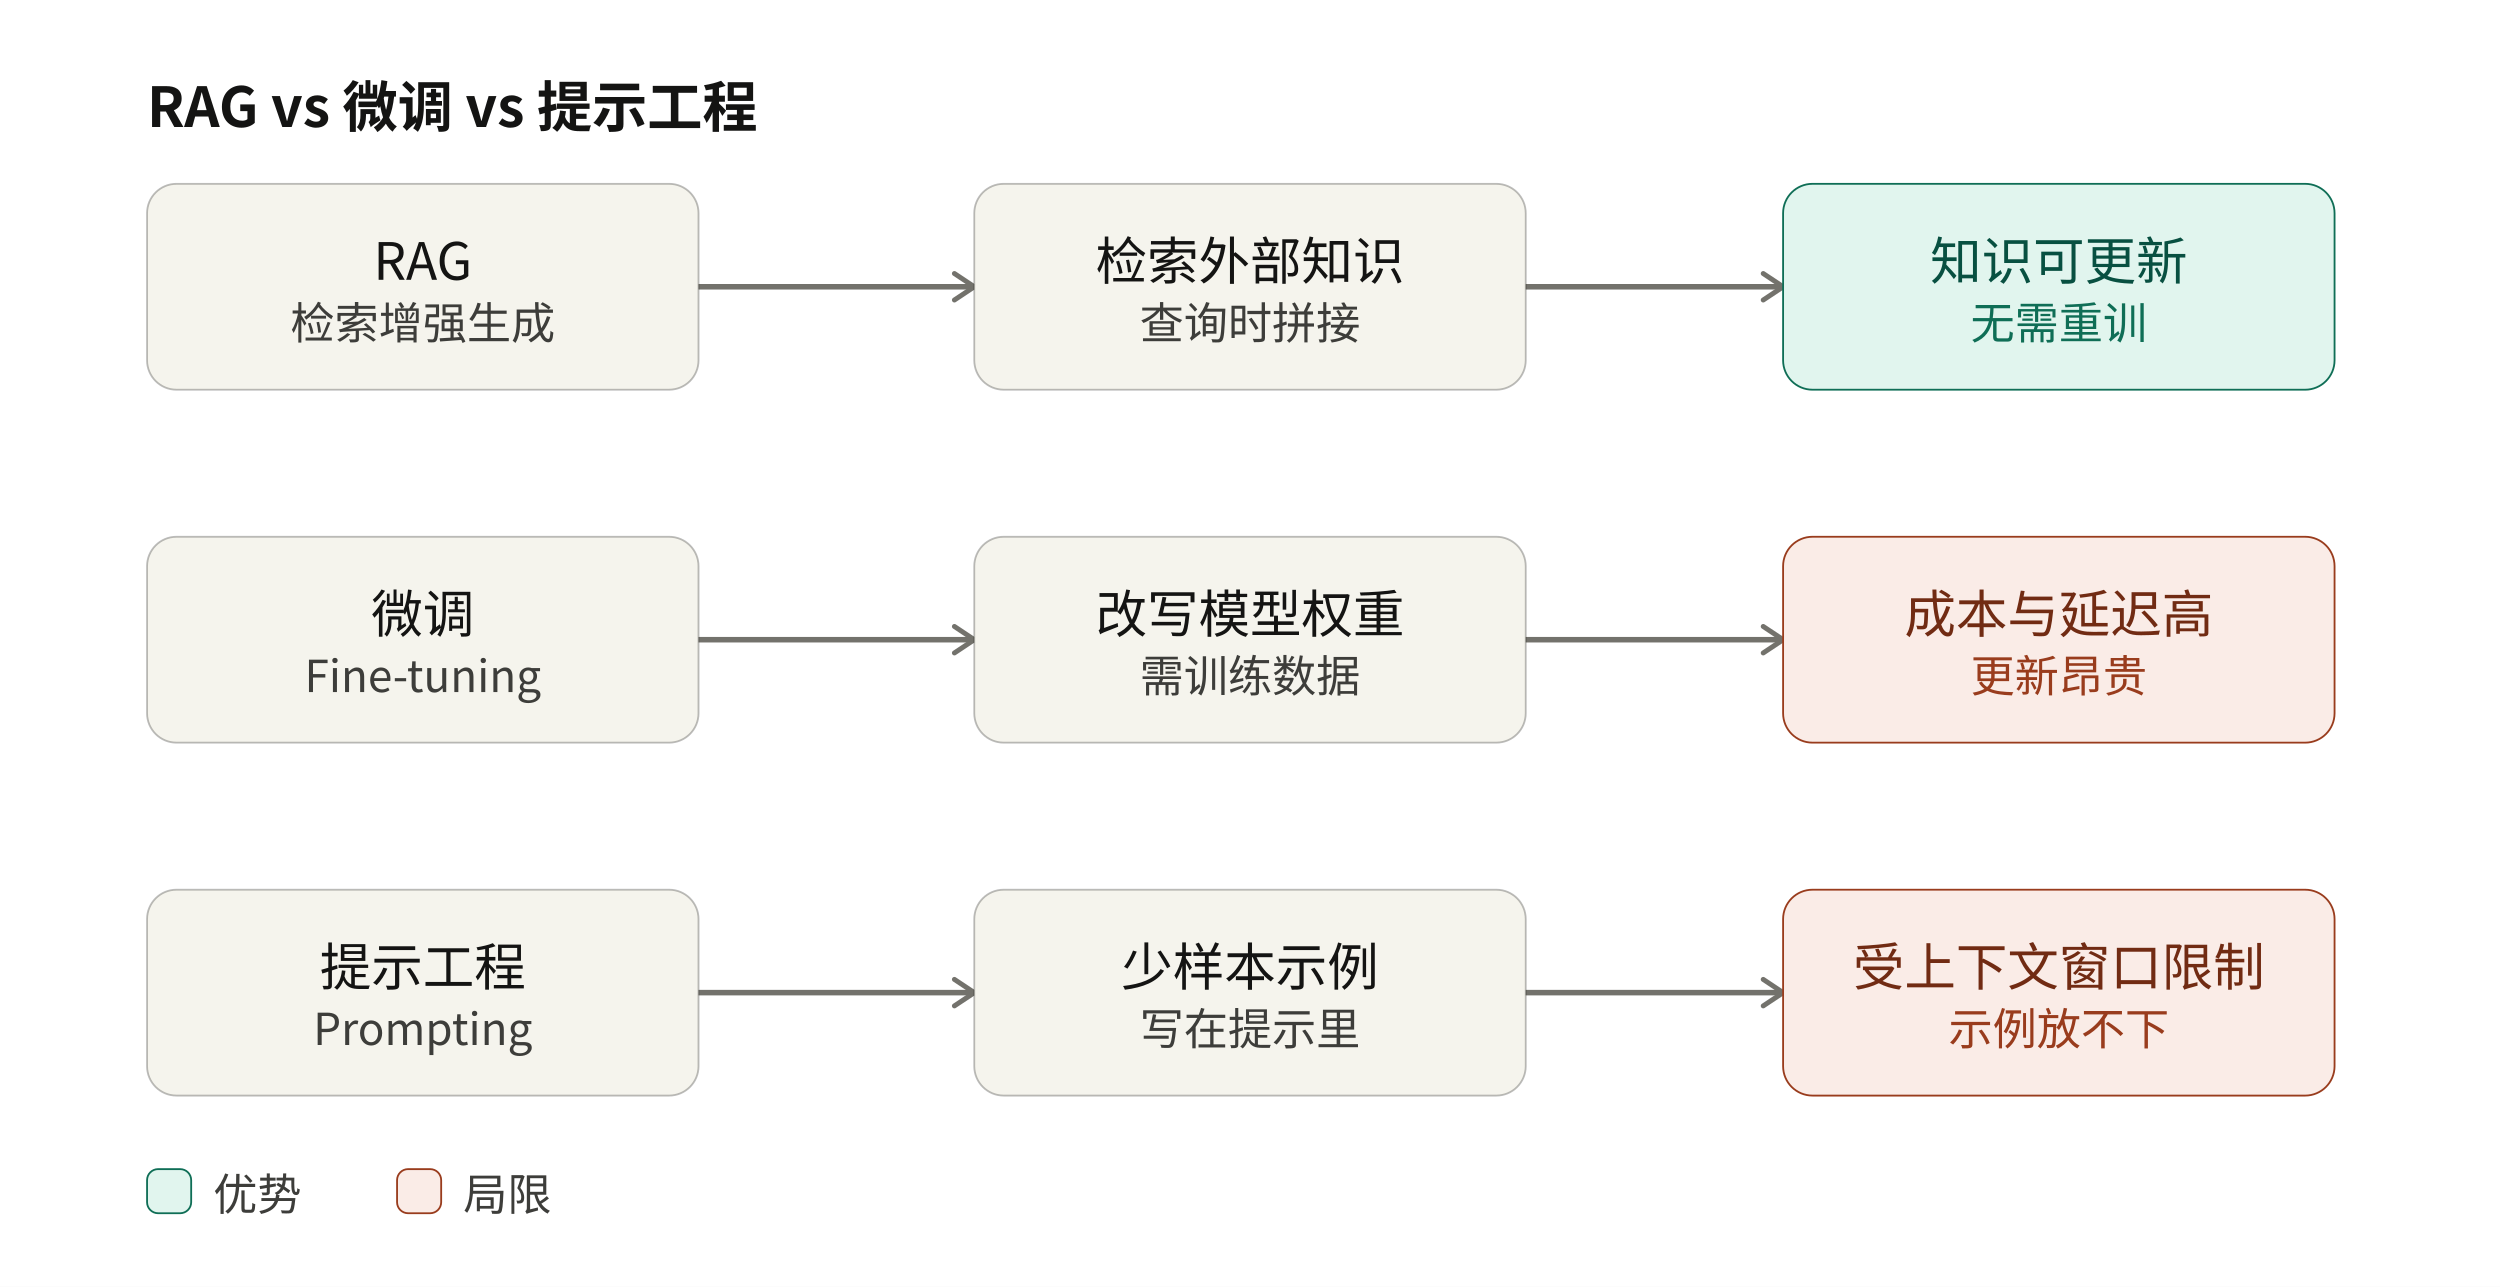
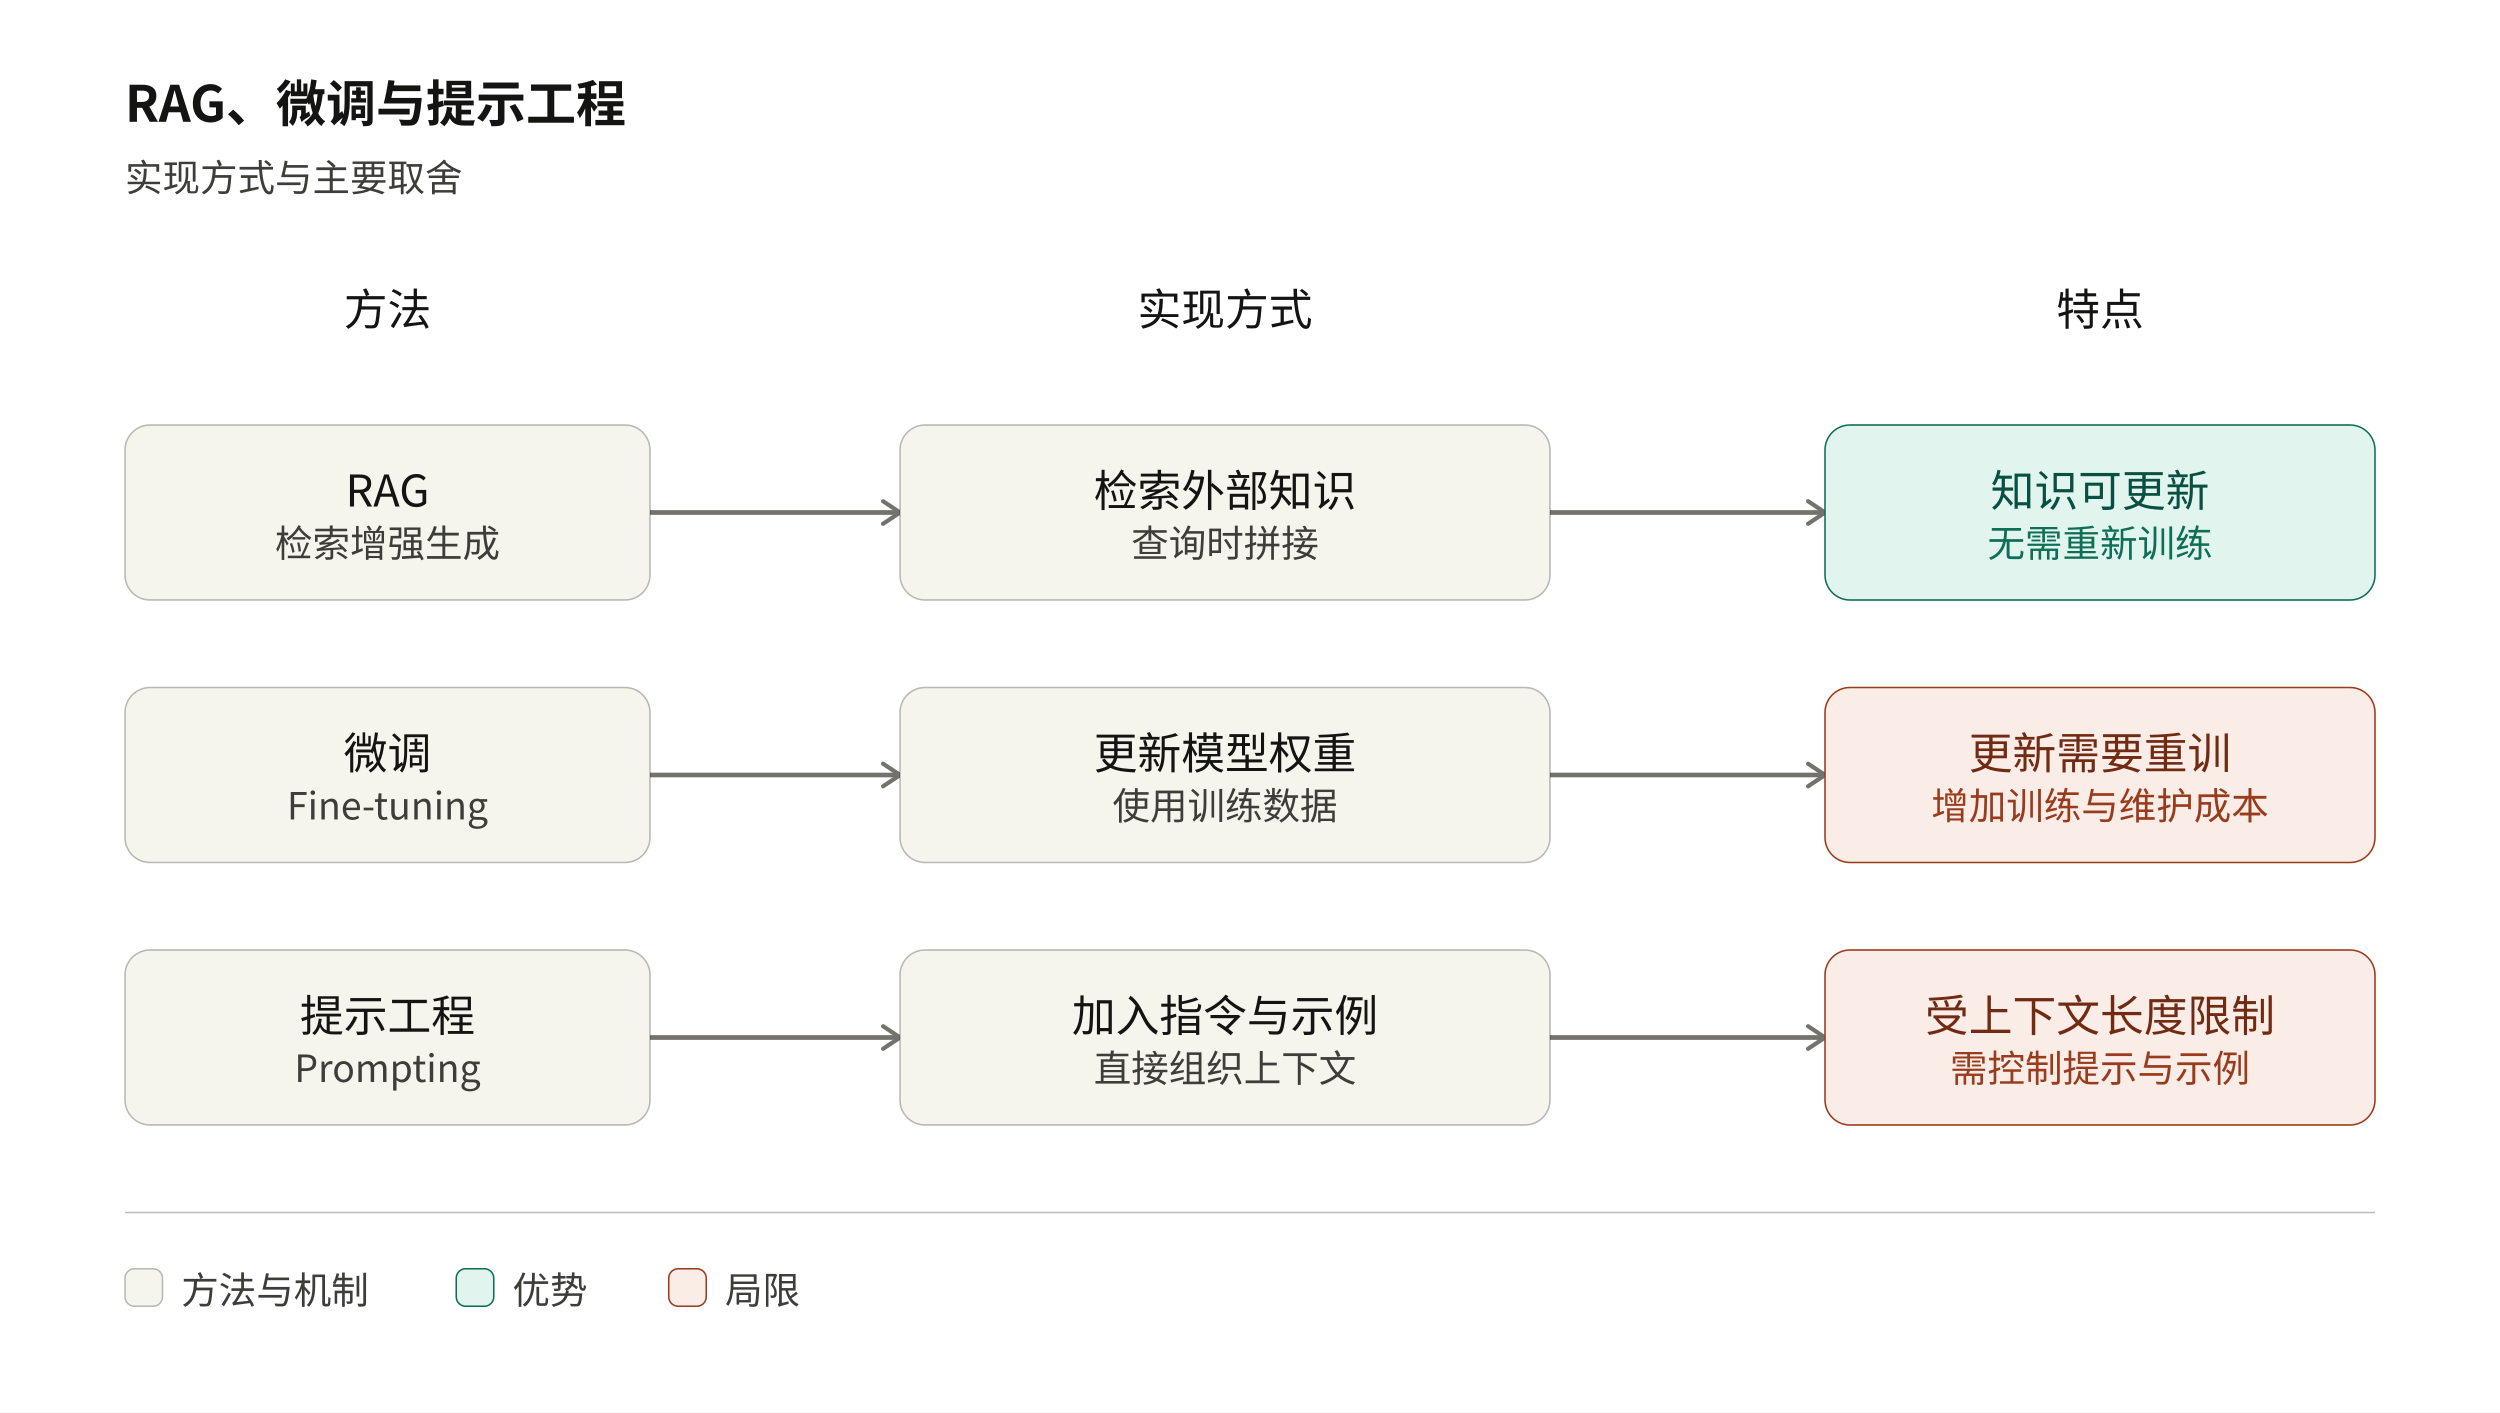
- <svg xmlns="http://www.w3.org/2000/svg" viewBox="0 0 680 350" width="680" height="350" role="img">
+ <svg xmlns="http://www.w3.org/2000/svg" viewBox="0 0 800 452" width="800" height="452" role="img">
  <style>text { font-family: 'Anthropic Sans', -apple-system, BlinkMacSystemFont, 'Segoe UI', 'PingFang SC', 'Microsoft YaHei', 'Hiragino Sans GB', 'Noto Sans CJK SC', sans-serif; }</style>
  <defs>
    <marker id="arrow" viewBox="0 0 10 10" refX="8" refY="5" markerWidth="6" markerHeight="6" orient="auto-start-reverse">
      <path d="M2 1L8 5L2 9" fill="none" stroke="context-stroke" stroke-width="1.5" stroke-linecap="round" stroke-linejoin="round" />
    </marker>
  </defs>
-   <rect width="680" height="350" fill="#FFFFFF" />
-   <line x1="190" y1="78" x2="265" y2="78" stroke="#73726C" stroke-width="1.5" stroke-linecap="round" marker-end="url(#arrow)" />
-   <line x1="415" y1="78" x2="485" y2="78" stroke="#73726C" stroke-width="1.5" stroke-linecap="round" marker-end="url(#arrow)" />
-   <line x1="190" y1="174" x2="265" y2="174" stroke="#73726C" stroke-width="1.5" stroke-linecap="round" marker-end="url(#arrow)" />
-   <line x1="415" y1="174" x2="485" y2="174" stroke="#73726C" stroke-width="1.5" stroke-linecap="round" marker-end="url(#arrow)" />
-   <line x1="190" y1="270" x2="265" y2="270" stroke="#73726C" stroke-width="1.5" stroke-linecap="round" marker-end="url(#arrow)" />
-   <line x1="415" y1="270" x2="485" y2="270" stroke="#73726C" stroke-width="1.5" stroke-linecap="round" marker-end="url(#arrow)" />
-   <rect x="40" y="50" width="150" height="56" rx="8" fill="#F5F4ED" stroke="rgba(31,30,29,0.3)" stroke-width="0.5" />
-   <rect x="265" y="50" width="150" height="56" rx="8" fill="#F5F4ED" stroke="rgba(31,30,29,0.3)" stroke-width="0.5" />
-   <rect x="485" y="50" width="150" height="56" rx="8" fill="#E1F5EE" stroke="#0F6E56" stroke-width="0.5" />
-   <rect x="40" y="146" width="150" height="56" rx="8" fill="#F5F4ED" stroke="rgba(31,30,29,0.3)" stroke-width="0.5" />
-   <rect x="265" y="146" width="150" height="56" rx="8" fill="#F5F4ED" stroke="rgba(31,30,29,0.3)" stroke-width="0.5" />
-   <rect x="485" y="146" width="150" height="56" rx="8" fill="#FAECE7" stroke="#993C1D" stroke-width="0.5" />
-   <rect x="40" y="242" width="150" height="56" rx="8" fill="#F5F4ED" stroke="rgba(31,30,29,0.3)" stroke-width="0.5" />
-   <rect x="265" y="242" width="150" height="56" rx="8" fill="#F5F4ED" stroke="rgba(31,30,29,0.3)" stroke-width="0.5" />
-   <rect x="485" y="242" width="150" height="56" rx="8" fill="#FAECE7" stroke="#993C1D" stroke-width="0.5" />
-   <text x="115" y="70" text-anchor="middle" dominant-baseline="central" font-size="14" font-weight="500" fill="#141413">RAG</text>
-   <text x="115" y="87" text-anchor="middle" dominant-baseline="central" font-size="12" fill="#3D3D3A">检索增强生成</text>
-   <text x="340" y="70" text-anchor="middle" dominant-baseline="central" font-size="14" font-weight="500" fill="#141413">检索外部知识</text>
-   <text x="340" y="87" text-anchor="middle" dominant-baseline="central" font-size="12" fill="#3D3D3A">查询时拼接</text>
-   <text x="560" y="70" text-anchor="middle" dominant-baseline="central" font-size="14" font-weight="500" fill="#085041">知识可更新</text>
-   <text x="560" y="87" text-anchor="middle" dominant-baseline="central" font-size="12" fill="#0F6E56">无需重训</text>
-   <text x="115" y="166" text-anchor="middle" dominant-baseline="central" font-size="14" font-weight="500" fill="#141413">微调</text>
-   <text x="115" y="183" text-anchor="middle" dominant-baseline="central" font-size="12" fill="#3D3D3A">Fine-tuning</text>
-   <text x="340" y="166" text-anchor="middle" dominant-baseline="central" font-size="14" font-weight="500" fill="#141413">改写模型权重</text>
-   <text x="340" y="183" text-anchor="middle" dominant-baseline="central" font-size="12" fill="#3D3D3A">需训练数据</text>
-   <text x="560" y="166" text-anchor="middle" dominant-baseline="central" font-size="14" font-weight="500" fill="#712B13">成本与延迟高</text>
-   <text x="560" y="183" text-anchor="middle" dominant-baseline="central" font-size="12" fill="#993C1D">更新昂贵</text>
-   <text x="115" y="262" text-anchor="middle" dominant-baseline="central" font-size="14" font-weight="500" fill="#141413">提示工程</text>
-   <text x="115" y="279" text-anchor="middle" dominant-baseline="central" font-size="12" fill="#3D3D3A">Prompting</text>
-   <text x="340" y="262" text-anchor="middle" dominant-baseline="central" font-size="14" font-weight="500" fill="#141413">少样本示例</text>
-   <text x="340" y="279" text-anchor="middle" dominant-baseline="central" font-size="12" fill="#3D3D3A">写在提示里</text>
-   <text x="560" y="262" text-anchor="middle" dominant-baseline="central" font-size="14" font-weight="500" fill="#712B13">受上下文窗口限制</text>
-   <text x="560" y="279" text-anchor="middle" dominant-baseline="central" font-size="12" fill="#993C1D">示例放不下</text>
-   <text x="40" y="28" dominant-baseline="central" font-size="15" font-weight="600" fill="#141413">RAG vs 微调 vs 提示工程</text>
-   <rect x="40" y="318" width="12" height="12" rx="3" fill="#E1F5EE" stroke="#0F6E56" stroke-width="0.5" />
-   <text x="58" y="324" dominant-baseline="central" font-size="12" fill="#3D3D3A">优势</text>
-   <rect x="108" y="318" width="12" height="12" rx="3" fill="#FAECE7" stroke="#993C1D" stroke-width="0.5" />
-   <text x="126" y="324" dominant-baseline="central" font-size="12" fill="#3D3D3A">局限</text>
+   <rect width="800" height="452" fill="#FFFFFF" />
+   <line x1="208" y1="164" x2="288" y2="164" stroke="#73726C" stroke-width="1.5" stroke-linecap="round" marker-end="url(#arrow)" />
+   <line x1="496" y1="164" x2="584" y2="164" stroke="#73726C" stroke-width="1.5" stroke-linecap="round" marker-end="url(#arrow)" />
+   <line x1="208" y1="248" x2="288" y2="248" stroke="#73726C" stroke-width="1.5" stroke-linecap="round" marker-end="url(#arrow)" />
+   <line x1="496" y1="248" x2="584" y2="248" stroke="#73726C" stroke-width="1.5" stroke-linecap="round" marker-end="url(#arrow)" />
+   <line x1="208" y1="332" x2="288" y2="332" stroke="#73726C" stroke-width="1.5" stroke-linecap="round" marker-end="url(#arrow)" />
+   <line x1="496" y1="332" x2="584" y2="332" stroke="#73726C" stroke-width="1.5" stroke-linecap="round" marker-end="url(#arrow)" />
+   <rect x="40" y="136" width="168" height="56" rx="8" fill="#F5F4ED" stroke="rgba(31,30,29,0.3)" stroke-width="0.5" />
+   <rect x="288" y="136" width="208" height="56" rx="8" fill="#F5F4ED" stroke="rgba(31,30,29,0.3)" stroke-width="0.5" />
+   <rect x="584" y="136" width="176" height="56" rx="8" fill="#E1F5EE" stroke="#0F6E56" stroke-width="0.5" />
+   <rect x="40" y="220" width="168" height="56" rx="8" fill="#F5F4ED" stroke="rgba(31,30,29,0.3)" stroke-width="0.5" />
+   <rect x="288" y="220" width="208" height="56" rx="8" fill="#F5F4ED" stroke="rgba(31,30,29,0.3)" stroke-width="0.5" />
+   <rect x="584" y="220" width="176" height="56" rx="8" fill="#FAECE7" stroke="#993C1D" stroke-width="0.5" />
+   <rect x="40" y="304" width="168" height="56" rx="8" fill="#F5F4ED" stroke="rgba(31,30,29,0.3)" stroke-width="0.5" />
+   <rect x="288" y="304" width="208" height="56" rx="8" fill="#F5F4ED" stroke="rgba(31,30,29,0.3)" stroke-width="0.5" />
+   <rect x="584" y="304" width="176" height="56" rx="8" fill="#FAECE7" stroke="#993C1D" stroke-width="0.5" />
+   <text data-role="node-text" x="124" y="156" text-anchor="middle" dominant-baseline="central" font-size="14" font-weight="500" fill="#141413">RAG</text>
+   <text data-role="node-text" x="124" y="173" text-anchor="middle" dominant-baseline="central" font-size="12" fill="#3D3D3A">检索增强生成</text>
+   <text data-role="node-text" x="392" y="156" text-anchor="middle" dominant-baseline="central" font-size="14" font-weight="500" fill="#141413">检索外部知识</text>
+   <text data-role="node-text" x="392" y="173" text-anchor="middle" dominant-baseline="central" font-size="12" fill="#3D3D3A">查询时拼接</text>
+   <text data-role="node-text" x="672" y="156" text-anchor="middle" dominant-baseline="central" font-size="14" font-weight="500" fill="#085041">知识可更新</text>
+   <text data-role="node-text" x="672" y="173" text-anchor="middle" dominant-baseline="central" font-size="12" fill="#0F6E56">无需重新训练</text>
+   <text data-role="node-text" x="124" y="240" text-anchor="middle" dominant-baseline="central" font-size="14" font-weight="500" fill="#141413">微调</text>
+   <text data-role="node-text" x="124" y="257" text-anchor="middle" dominant-baseline="central" font-size="12" fill="#3D3D3A">Fine-tuning</text>
+   <text data-role="node-text" x="392" y="240" text-anchor="middle" dominant-baseline="central" font-size="14" font-weight="500" fill="#141413">更新模型权重</text>
+   <text data-role="node-text" x="392" y="257" text-anchor="middle" dominant-baseline="central" font-size="12" fill="#3D3D3A">使用训练数据</text>
+   <text data-role="node-text" x="672" y="240" text-anchor="middle" dominant-baseline="central" font-size="14" font-weight="500" fill="#712B13">更新需要重训</text>
+   <text data-role="node-text" x="672" y="257" text-anchor="middle" dominant-baseline="central" font-size="12" fill="#993C1D">增加训练与维护成本</text>
+   <text data-role="node-text" x="124" y="324" text-anchor="middle" dominant-baseline="central" font-size="14" font-weight="500" fill="#141413">提示工程</text>
+   <text data-role="node-text" x="124" y="341" text-anchor="middle" dominant-baseline="central" font-size="12" fill="#3D3D3A">Prompting</text>
+   <text data-role="node-text" x="392" y="324" text-anchor="middle" dominant-baseline="central" font-size="14" font-weight="500" fill="#141413">加入指令与示例</text>
+   <text data-role="node-text" x="392" y="341" text-anchor="middle" dominant-baseline="central" font-size="12" fill="#3D3D3A">直接组织上下文</text>
+   <text data-role="node-text" x="672" y="324" text-anchor="middle" dominant-baseline="central" font-size="14" font-weight="500" fill="#712B13">受上下文长度限制</text>
+   <text data-role="node-text" x="672" y="341" text-anchor="middle" dominant-baseline="central" font-size="12" fill="#993C1D">需控制提示与示例</text>
+   <text data-role="diagram-title" x="40" y="32" text-anchor="start" dominant-baseline="central" font-size="16" font-weight="600" fill="#141413">RAG、微调与提示工程</text>
+   <text data-role="caption" x="40" y="56" text-anchor="start" dominant-baseline="central" font-size="12" font-weight="400" fill="#3D3D3A">实现方式与主要取舍</text>
+   <text data-role="caption" x="124" y="98" text-anchor="middle" dominant-baseline="central" font-size="14" font-weight="500" fill="#141413">方法</text>
+   <text data-role="caption" x="392" y="98" text-anchor="middle" dominant-baseline="central" font-size="14" font-weight="500" fill="#141413">实现方式</text>
+   <text data-role="caption" x="672" y="98" text-anchor="middle" dominant-baseline="central" font-size="14" font-weight="500" fill="#141413">特点</text>
+   <line x1="40" y1="388" x2="760" y2="388" stroke="rgba(31,30,29,0.3)" stroke-width="0.5" />
+   <rect x="40" y="406" width="12" height="12" rx="3" fill="#F5F4ED" stroke="rgba(31,30,29,0.3)" stroke-width="0.5" />
+   <text data-role="legend-label" x="58" y="412" text-anchor="start" dominant-baseline="central" font-size="12" font-weight="400" fill="#3D3D3A">方法与机制</text>
+   <rect x="146" y="406" width="12" height="12" rx="3" fill="#E1F5EE" stroke="#0F6E56" stroke-width="0.5" />
+   <text data-role="legend-label" x="164" y="412" text-anchor="start" dominant-baseline="central" font-size="12" font-weight="400" fill="#3D3D3A">优势</text>
+   <rect x="214" y="406" width="12" height="12" rx="3" fill="#FAECE7" stroke="#993C1D" stroke-width="0.5" />
+   <text data-role="legend-label" x="232" y="412" text-anchor="start" dominant-baseline="central" font-size="12" font-weight="400" fill="#3D3D3A">局限</text>
</svg>
